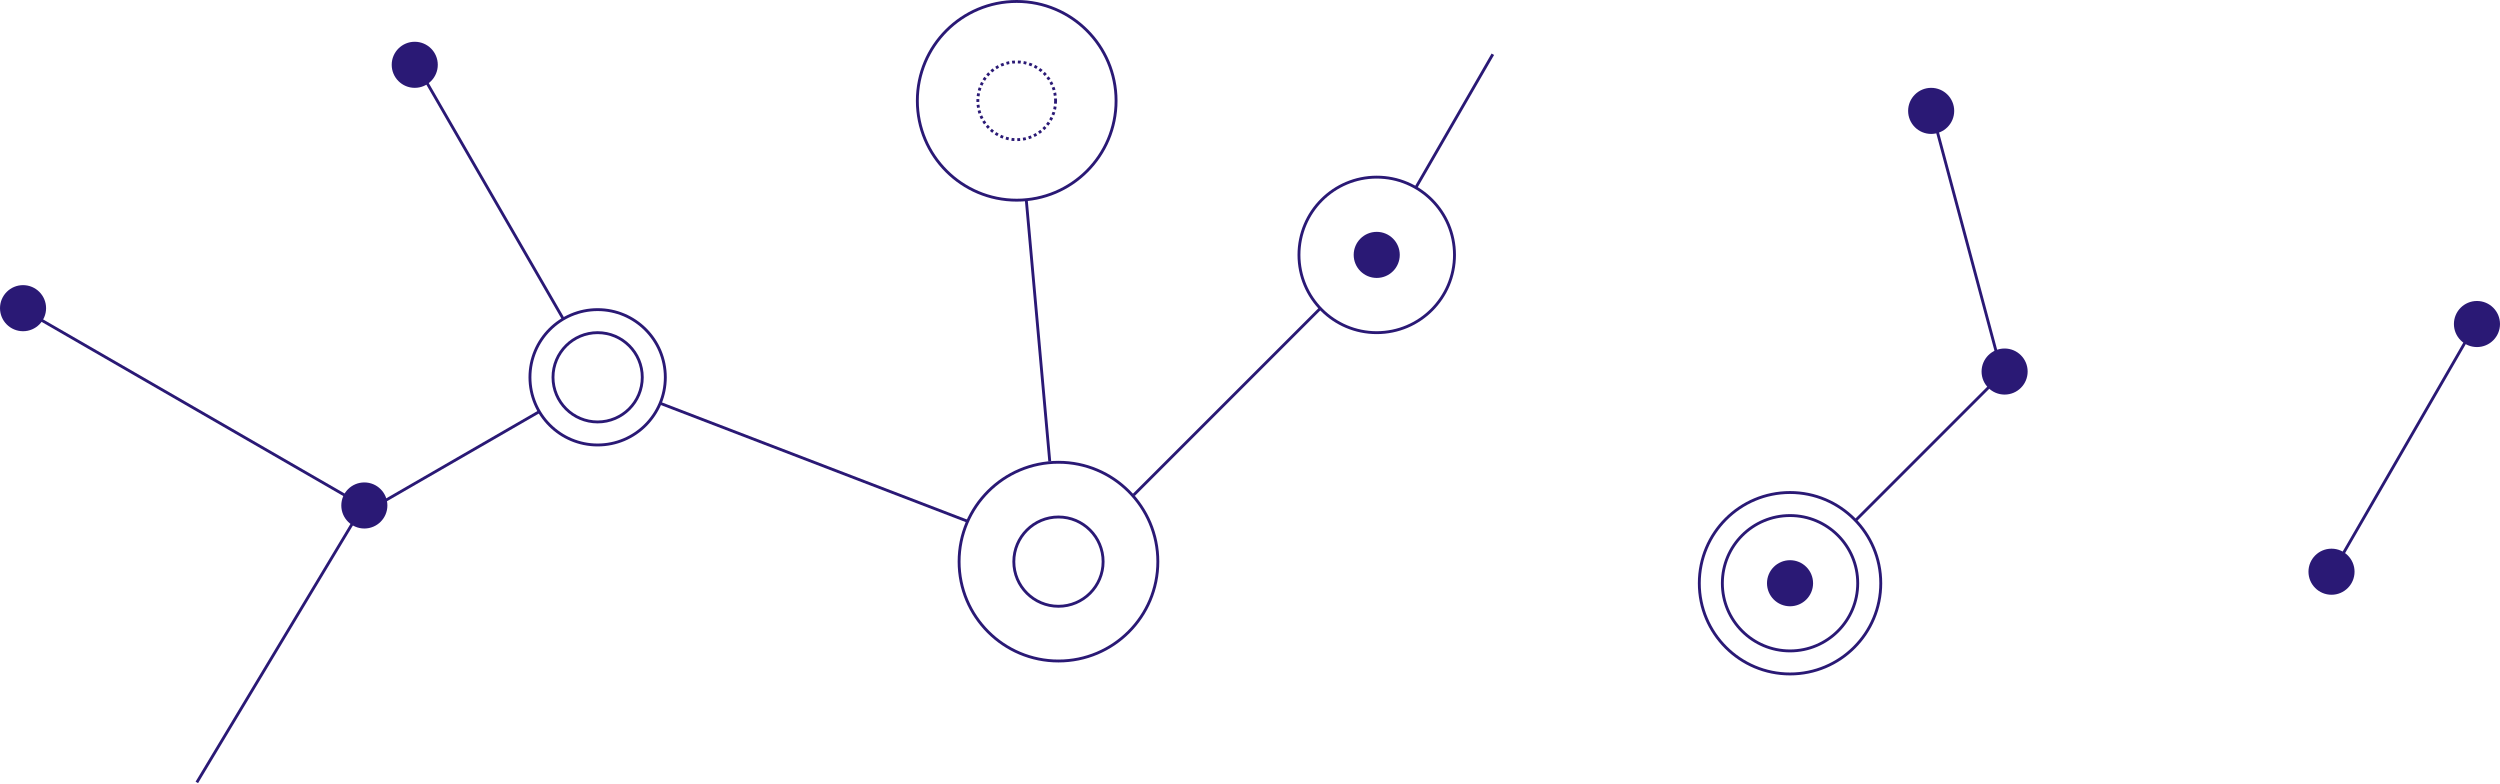
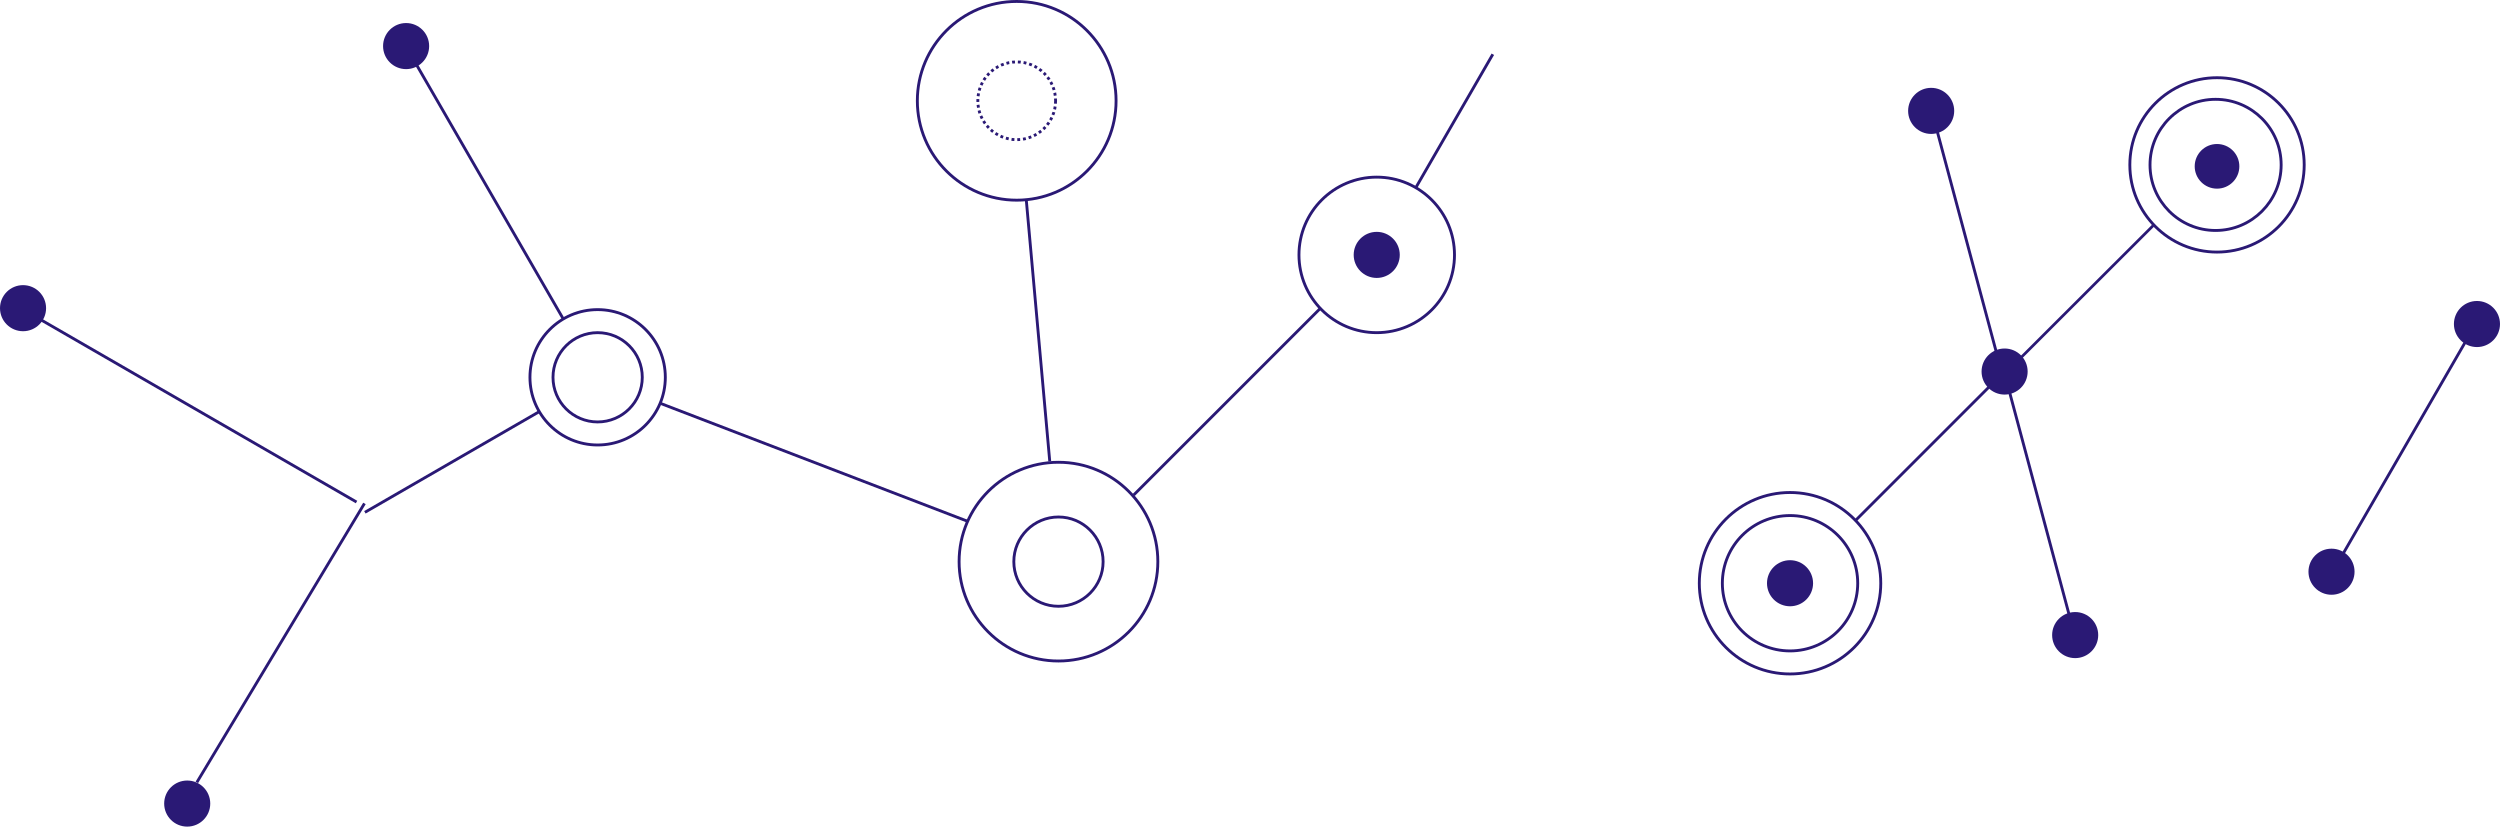
- <svg xmlns="http://www.w3.org/2000/svg" viewBox="0 0 1736 543.815">
-   <defs>
-     <style>.cls-1{fill:#2a1975}.cls-2,.cls-5{fill:none}.cls-2{stroke:#2a1975;stroke-width:2px}.cls-4{stroke:none}
-         </style>
-   </defs>
-   <g id="Group_1935" data-name="Group 1935" transform="translate(-113 -2213)">
-     <circle id="Ellipse_184" data-name="Ellipse 184" class="cls-1" cx="16" cy="16" r="16" transform="translate(113 2411)" />
-     <path id="Path_1125" data-name="Path 1125" class="cls-1" d="M16 0A16 16 0 110 16 16 16 0 0116 0z" transform="translate(385 2242)" />
-     <path id="Rectangle_858" data-name="Rectangle 858" class="cls-1" transform="rotate(-60 2167.98 1102.912)" d="M0 0h2v267H0z" />
-     <path id="Rectangle_860" data-name="Rectangle 860" class="cls-1" transform="rotate(60 -1919.675 1670.795)" d="M0 0h2v140H0z" />
-     <path id="Rectangle_861" data-name="Rectangle 861" class="cls-1" transform="rotate(150 -73.566 1284.738)" d="M0 0h2v204H0z" />
-     <path id="Rectangle_862" data-name="Rectangle 862" class="cls-1" transform="rotate(111 -491.857 1556.955)" d="M0 0h2v229H0z" />
-     <path id="Rectangle_863" data-name="Rectangle 863" class="cls-1" transform="rotate(174.87 364.728 1285.52)" d="M0 0h2v183H0z" />
-     <path id="Rectangle_864" data-name="Rectangle 864" class="cls-1" transform="rotate(-135 980.114 1092.178)" d="M0 0h2v183H0z" />
-     <path id="Rectangle_865" data-name="Rectangle 865" class="cls-1" transform="rotate(-150 862.506 1024.955)" d="M0 0h2v107H0z" />
-     <path id="Rectangle_866" data-name="Rectangle 866" class="cls-1" transform="rotate(-135 1234.285 997.465)" d="M0 0h2v146H0z" />
-     <path id="Rectangle_868" data-name="Rectangle 868" class="cls-1" transform="rotate(-150 1216.676 1072.657)" d="M0 0h2v198H0z" />
-     <path id="Rectangle_867" data-name="Rectangle 867" class="cls-1" transform="rotate(165.02 589.492 1334.26)" d="M0 0h2v187H0z" />
-     <path id="Rectangle_859" data-name="Rectangle 859" class="cls-1" transform="rotate(-149 507.534 1343.668)" d="M0 0h2v226H0z" />
-     <circle id="Ellipse_185" data-name="Ellipse 185" class="cls-1" cx="16" cy="16" r="16" transform="translate(350 2548)" />
-     <g id="Ellipse_186" data-name="Ellipse 186" class="cls-2" transform="translate(480 2427)">
-       <circle class="cls-4" cx="48" cy="48" r="48" />
-       <circle class="cls-5" cx="48" cy="48" r="47" />
-     </g>
-     <g id="Ellipse_188" data-name="Ellipse 188" class="cls-2" transform="translate(778 2533)">
-       <circle class="cls-4" cx="70" cy="70" r="70" />
-       <circle class="cls-5" cx="70" cy="70" r="69" />
-     </g>
-     <g id="Ellipse_190" data-name="Ellipse 190" class="cls-2" transform="translate(749 2213)">
-       <circle class="cls-4" cx="70" cy="70" r="70" />
-       <circle class="cls-5" cx="70" cy="70" r="69" />
-     </g>
-     <g id="Ellipse_191" data-name="Ellipse 191" class="cls-2" transform="translate(1014 2335)">
-       <circle class="cls-4" cx="55" cy="55" r="55" />
-       <circle class="cls-5" cx="55" cy="55" r="54" />
-     </g>
-     <circle id="Ellipse_193" data-name="Ellipse 193" class="cls-1" cx="16" cy="16" r="16" transform="translate(1053 2374)" />
-     <circle id="Ellipse_194" data-name="Ellipse 194" class="cls-1" cx="16" cy="16" r="16" transform="translate(1340 2602)" />
-     <circle id="Ellipse_197" data-name="Ellipse 197" class="cls-1" cx="16" cy="16" r="16" transform="translate(1489 2455)" />
-     <circle id="Ellipse_199" data-name="Ellipse 199" class="cls-1" cx="16" cy="16" r="16" transform="translate(1716 2594)" />
-     <circle id="Ellipse_200" data-name="Ellipse 200" class="cls-1" cx="16" cy="16" r="16" transform="translate(1817 2422)" />
-     <circle id="Ellipse_198" data-name="Ellipse 198" class="cls-1" cx="16" cy="16" r="16" transform="translate(1438 2274)" />
-     <g id="Ellipse_195" data-name="Ellipse 195" class="cls-2" transform="translate(1308 2570)">
-       <circle class="cls-4" cx="48" cy="48" r="48" />
-       <circle class="cls-5" cx="48" cy="48" r="47" />
-     </g>
-     <g id="Ellipse_196" data-name="Ellipse 196" class="cls-2" transform="translate(1292 2554)">
-       <circle class="cls-4" cx="64" cy="64" r="64" />
-       <circle class="cls-5" cx="64" cy="64" r="63" />
-     </g>
-     <g id="Ellipse_192" data-name="Ellipse 192" transform="translate(791 2255)" stroke-dasharray="2 2" stroke="#2a1975" stroke-width="2" fill="none">
-       <circle class="cls-4" cx="28" cy="28" r="28" />
-       <circle class="cls-5" cx="28" cy="28" r="27" />
-     </g>
-     <g id="Ellipse_189" data-name="Ellipse 189" class="cls-2" transform="translate(816 2571)">
-       <circle class="cls-4" cx="32" cy="32" r="32" />
-       <circle class="cls-5" cx="32" cy="32" r="31" />
-     </g>
-     <g id="Ellipse_187" data-name="Ellipse 187" class="cls-2" transform="translate(496 2443)">
-       <circle class="cls-4" cx="32" cy="32" r="32" />
-       <circle class="cls-5" cx="32" cy="32" r="31" />
+ <svg xmlns="http://www.w3.org/2000/svg" width="1736px" height="574px" viewBox="0 0 1736 574" version="1.1">
+   <g id="Page-1" stroke="none" stroke-width="1" fill="none" fill-rule="evenodd">
+     <g id="Artboard" transform="translate(-144, -317)">
+       <g id="pod_bg" transform="translate(144, 317)">
+         <circle id="Ellipse_184" fill="#2A1975" fill-rule="nonzero" cx="16" cy="214" r="16" />
+         <polygon id="Rectangle_858" fill="#2A1975" fill-rule="nonzero" transform="translate(131.9546, 281.8657) rotate(-60) translate(-131.9546, -281.8657) " points="130.955 148.366 132.955 148.366 132.955 415.366 130.955 415.366" />
+         <polygon id="Rectangle_860" fill="#2A1975" fill-rule="nonzero" transform="translate(313.9916, 320.7508) rotate(60) translate(-313.9916, -320.7508) " points="312.992 250.751 314.992 250.751 314.992 390.751 312.992 390.751" />
+         <polygon id="Rectangle_861" fill="#2A1975" fill-rule="nonzero" transform="translate(340.2269, 133.3022) rotate(150) translate(-340.2269, -133.3022) " points="339.227 31.302 341.227 31.302 341.227 235.302 339.227 235.302" />
+         <polygon id="Rectangle_862" fill="#2A1975" fill-rule="nonzero" transform="translate(565.1666, 321.0063) rotate(111) translate(-565.1666, -321.0063) " points="564.167 206.506 566.167 206.506 566.167 435.506 564.167 435.506" />
+         <polygon id="Rectangle_863" fill="#2A1975" fill-rule="nonzero" transform="translate(720.7633, 229.2342) rotate(174.87) translate(-720.7633, -229.2342) " points="719.763 137.734 721.763 137.734 721.763 320.734 719.763 320.734" />
+         <polygon id="Rectangle_864" fill="#2A1975" fill-rule="nonzero" transform="translate(851.8659, 279.1023) rotate(-135) translate(-851.8659, -279.1023) " points="850.866 187.602 852.866 187.602 852.866 370.602 850.866 370.602" />
+         <polygon id="Rectangle_865" fill="#2A1975" fill-rule="nonzero" transform="translate(1009.865, 84.01271) rotate(-150) translate(-1009.865, -84.01271) " points="1008.865 30.513 1010.865 30.513 1010.865 137.513 1008.865 137.513" />
+         <g id="Group" transform="translate(1179, 257.2247)">
+           <polygon id="Rectangle_866" fill="#2A1975" fill-rule="nonzero" transform="translate(160.6537, 53) rotate(-135) translate(-160.6537, -53) " points="159.654 -20 161.654 -20 161.654 126 159.654 126" />
+           <circle id="Ellipse_194" fill="#2A1975" fill-rule="nonzero" cx="64" cy="147.775" r="16" />
+           <g id="Ellipse_195" transform="translate(16, 99.77534)">
+             <circle id="Oval" cx="48" cy="48" r="48" />
+             <circle id="Oval" stroke="#2A1975" stroke-width="2" cx="48" cy="48" r="47" />
+           </g>
+           <g id="Ellipse_196" transform="translate(0, 83.77534)">
+             <circle id="Oval" cx="64" cy="64" r="64" />
+             <circle id="Oval" stroke="#2A1975" stroke-width="2" cx="64" cy="64" r="63" />
+           </g>
+         </g>
+         <g id="Group-Copy" transform="translate(1497.79, 154.7247) scale(-1, -1) translate(-1497.79, -154.7247) translate(1394.29, 52.22466)">
+           <polygon id="Rectangle_866" fill="#2A1975" fill-rule="nonzero" transform="translate(155.8051, 50.97261) rotate(-135) translate(-155.8051, -50.97261) " points="154.89 -19.281 156.814 -19.282 156.721 121.226 154.796 121.228" />
+           <circle id="Ellipse_194" fill="#2A1975" fill-rule="nonzero" cx="61.79" cy="141.725" r="15.5" />
+           <g id="Ellipse_195" transform="translate(16.2896, 96.22466)">
+             <circle id="Oval" cx="46.5" cy="46.5" r="46.5" />
+             <circle id="Oval" stroke="#2A1975" stroke-width="2" cx="46.5" cy="46.5" r="45.531" />
+           </g>
+           <g id="Ellipse_196" transform="translate(0.289598, 81.22466)">
+             <circle id="Oval" cx="61.5" cy="61.5" r="61.5" />
+             <circle id="Oval" stroke="#2A1975" stroke-width="2" cx="61.5" cy="61.5" r="60.539" />
+           </g>
+         </g>
+         <polygon id="Rectangle_868" fill="#2A1975" fill-rule="nonzero" transform="translate(1669.654, 310.7067) rotate(-150) translate(-1669.654, -310.7067) " points="1668.654 211.707 1670.654 211.707 1670.654 409.707 1668.654 409.707" />
+         <g id="Group-2" transform="translate(1325, 61)" fill="#2A1975" fill-rule="nonzero">
+           <polygon id="Rectangle_867" transform="translate(40.6987, 106.7396) rotate(165.02) translate(-40.6987, -106.7396) " points="39.699 13.24 41.699 13.24 41.699 200.24 39.699 200.24" />
+           <circle id="Ellipse_198" cx="16" cy="16" r="16" />
+         </g>
+         <g id="Group-2" transform="translate(1424, 358) scale(-1, -1) translate(-1424, -358) translate(1391, 259)" fill="#2A1975" fill-rule="nonzero">
+           <polygon id="Rectangle_867" transform="translate(40.6987, 106.7396) rotate(165.02) translate(-40.6987, -106.7396) " points="39.699 13.24 41.699 13.24 41.699 200.24 39.699 200.24" />
+           <circle id="Ellipse_198" cx="16" cy="16" r="16" />
+         </g>
+         <polygon id="Rectangle_859" fill="#2A1975" fill-rule="nonzero" transform="translate(194.8775, 446.4407) rotate(-149) translate(-194.8775, -446.4407) " points="193.878 333.441 195.878 333.441 195.878 559.441 193.878 559.441" />
+         <circle id="Ellipse_185" fill="#2A1975" fill-rule="nonzero" cx="130" cy="558" r="16" />
+         <g id="Ellipse_186" transform="translate(367, 214)">
+           <circle id="Oval" cx="48" cy="48" r="48" />
+           <circle id="Oval" stroke="#2A1975" stroke-width="2" cx="48" cy="48" r="47" />
+         </g>
+         <g id="Ellipse_188" transform="translate(665, 320)">
+           <circle id="Oval" cx="70" cy="70" r="70" />
+           <circle id="Oval" stroke="#2A1975" stroke-width="2" cx="70" cy="70" r="69" />
+         </g>
+         <g id="Ellipse_190" transform="translate(636, 0)">
+           <circle id="Oval" cx="70" cy="70" r="70" />
+           <circle id="Oval" stroke="#2A1975" stroke-width="2" cx="70" cy="70" r="69" />
+         </g>
+         <g id="Ellipse_191" transform="translate(901, 122)">
+           <circle id="Oval" cx="55" cy="55" r="55" />
+           <circle id="Oval" stroke="#2A1975" stroke-width="2" cx="55" cy="55" r="54" />
+         </g>
+         <circle id="Ellipse_193" fill="#2A1975" fill-rule="nonzero" cx="956" cy="177" r="16" />
+         <circle id="Ellipse_197" fill="#2A1975" fill-rule="nonzero" cx="1392" cy="258" r="16" />
+         <circle id="Ellipse_199" fill="#2A1975" fill-rule="nonzero" cx="1619" cy="397" r="16" />
+         <circle id="Ellipse_200" fill="#2A1975" fill-rule="nonzero" cx="1720" cy="225" r="16" />
+         <circle id="Ellipse_198-Copy" fill="#2A1975" fill-rule="nonzero" cx="282" cy="32" r="16" />
+         <g id="Ellipse_192" stroke-dasharray="2" transform="translate(678, 42)">
+           <circle id="Oval" cx="28" cy="28" r="28" />
+           <circle id="Oval" stroke="#2A1975" stroke-width="2" cx="28" cy="28" r="27" />
+         </g>
+         <g id="Ellipse_189" transform="translate(703, 358)">
+           <circle id="Oval" cx="32" cy="32" r="32" />
+           <circle id="Oval" stroke="#2A1975" stroke-width="2" cx="32" cy="32" r="31" />
+         </g>
+         <g id="Ellipse_187" transform="translate(383, 230)">
+           <circle id="Oval" cx="32" cy="32" r="32" />
+           <circle id="Oval" stroke="#2A1975" stroke-width="2" cx="32" cy="32" r="31" />
+         </g>
+       </g>
    </g>
  </g>
</svg>
